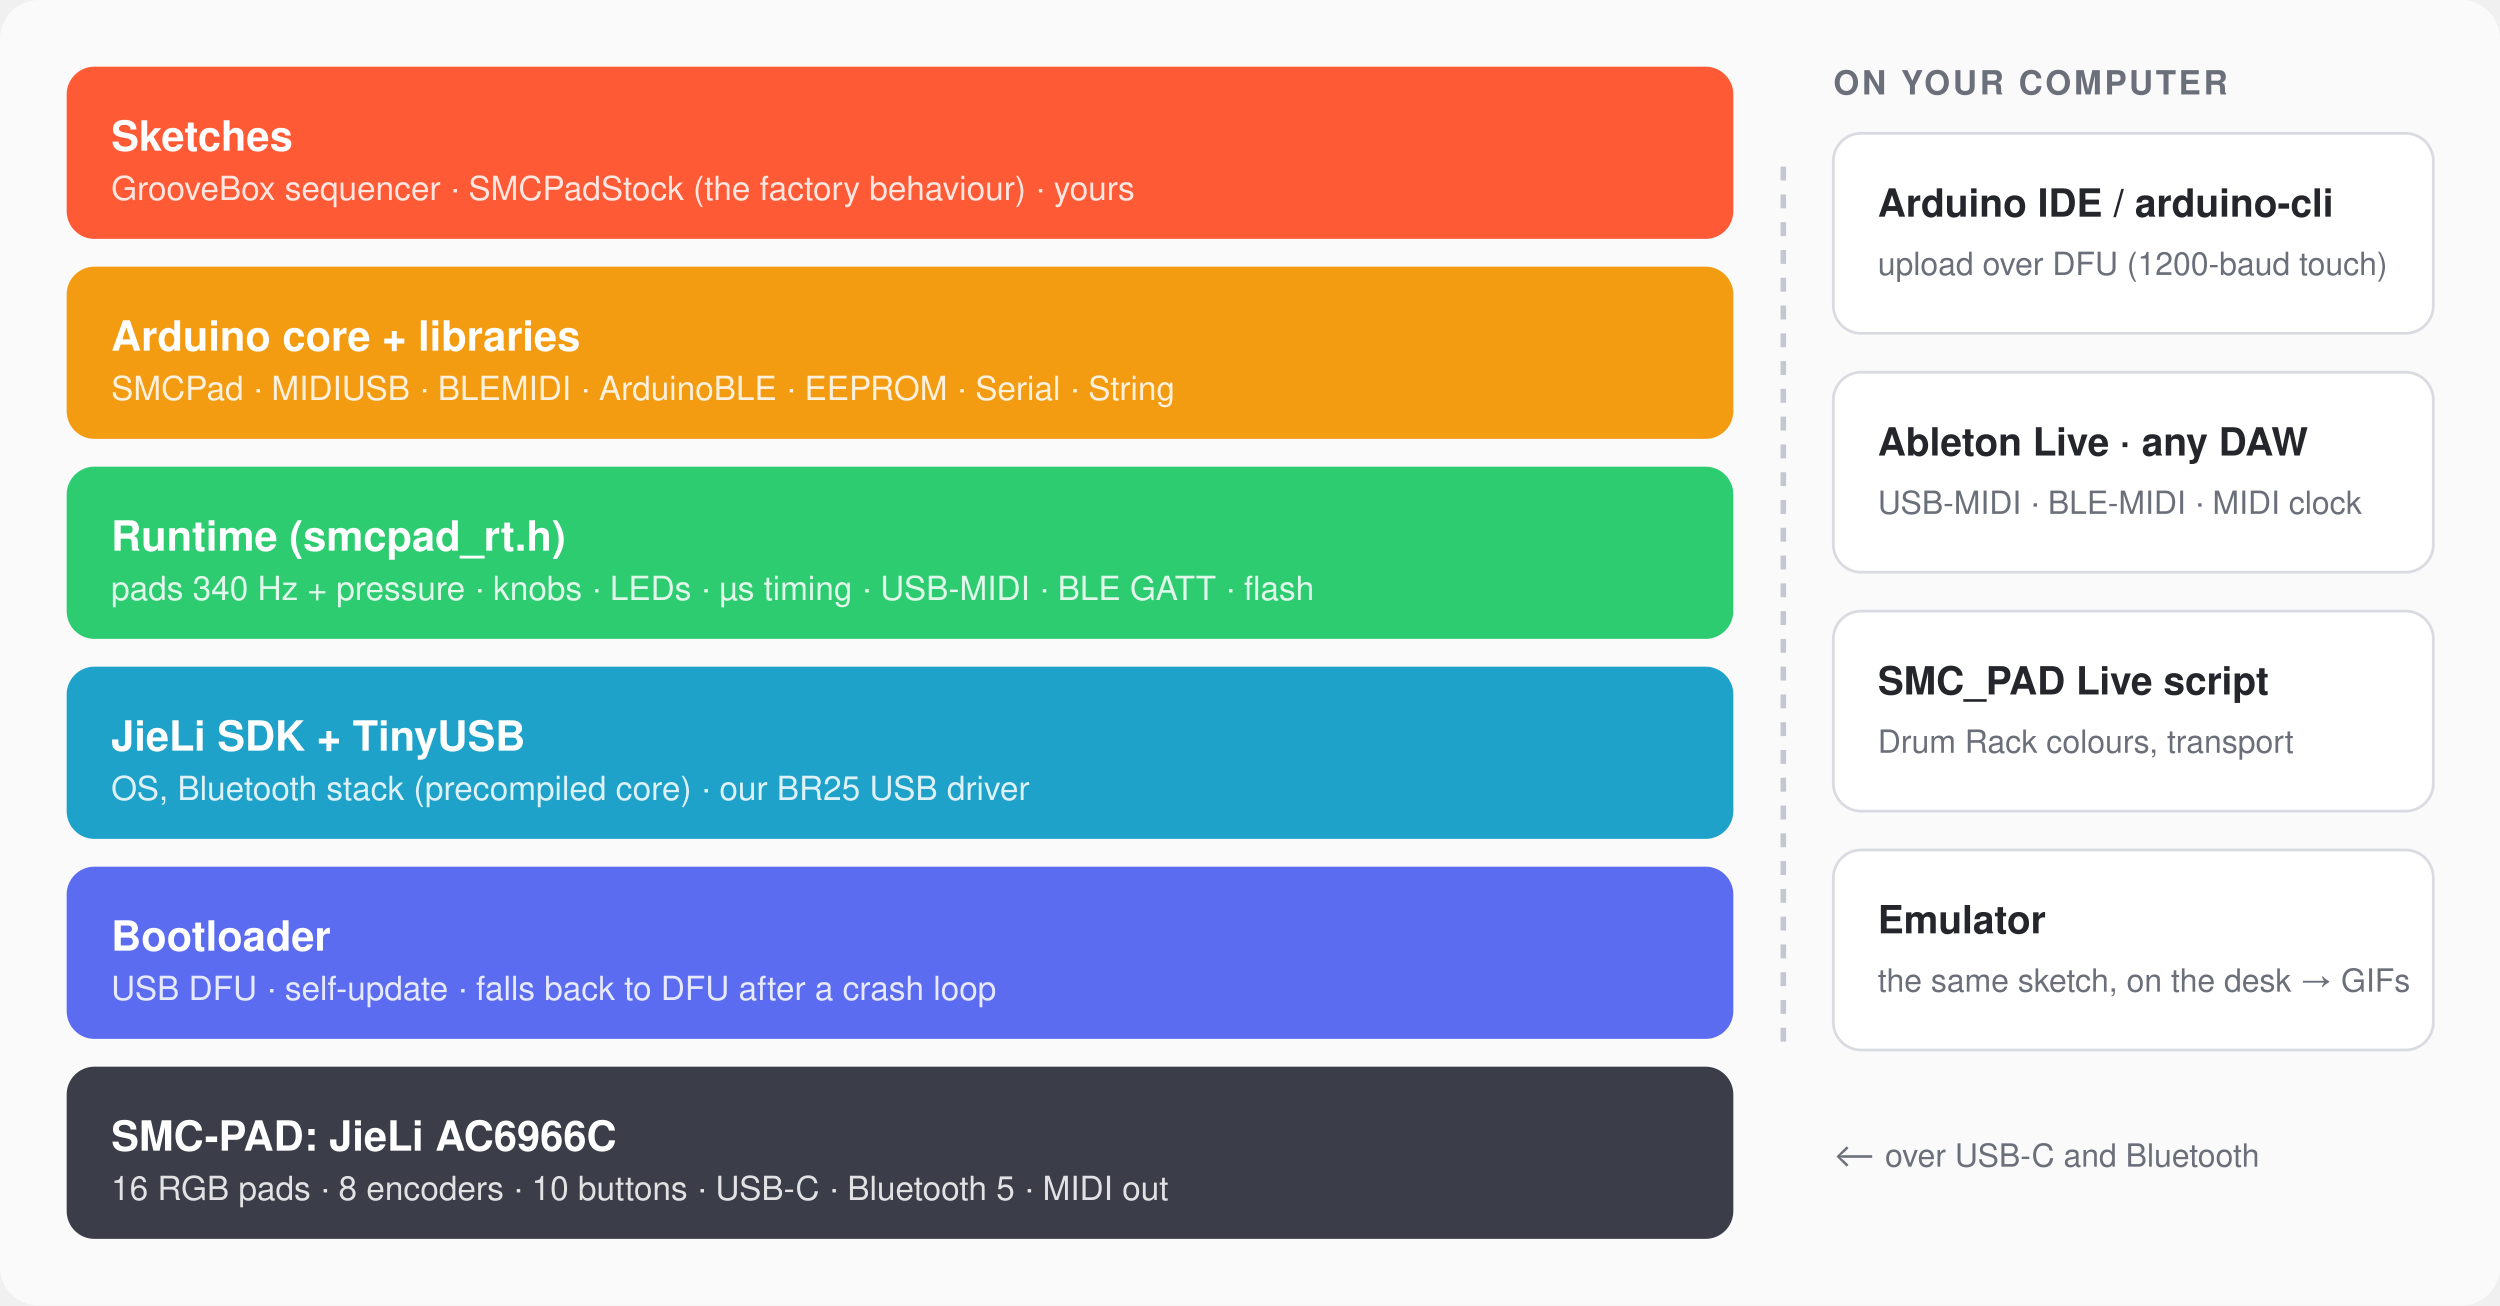
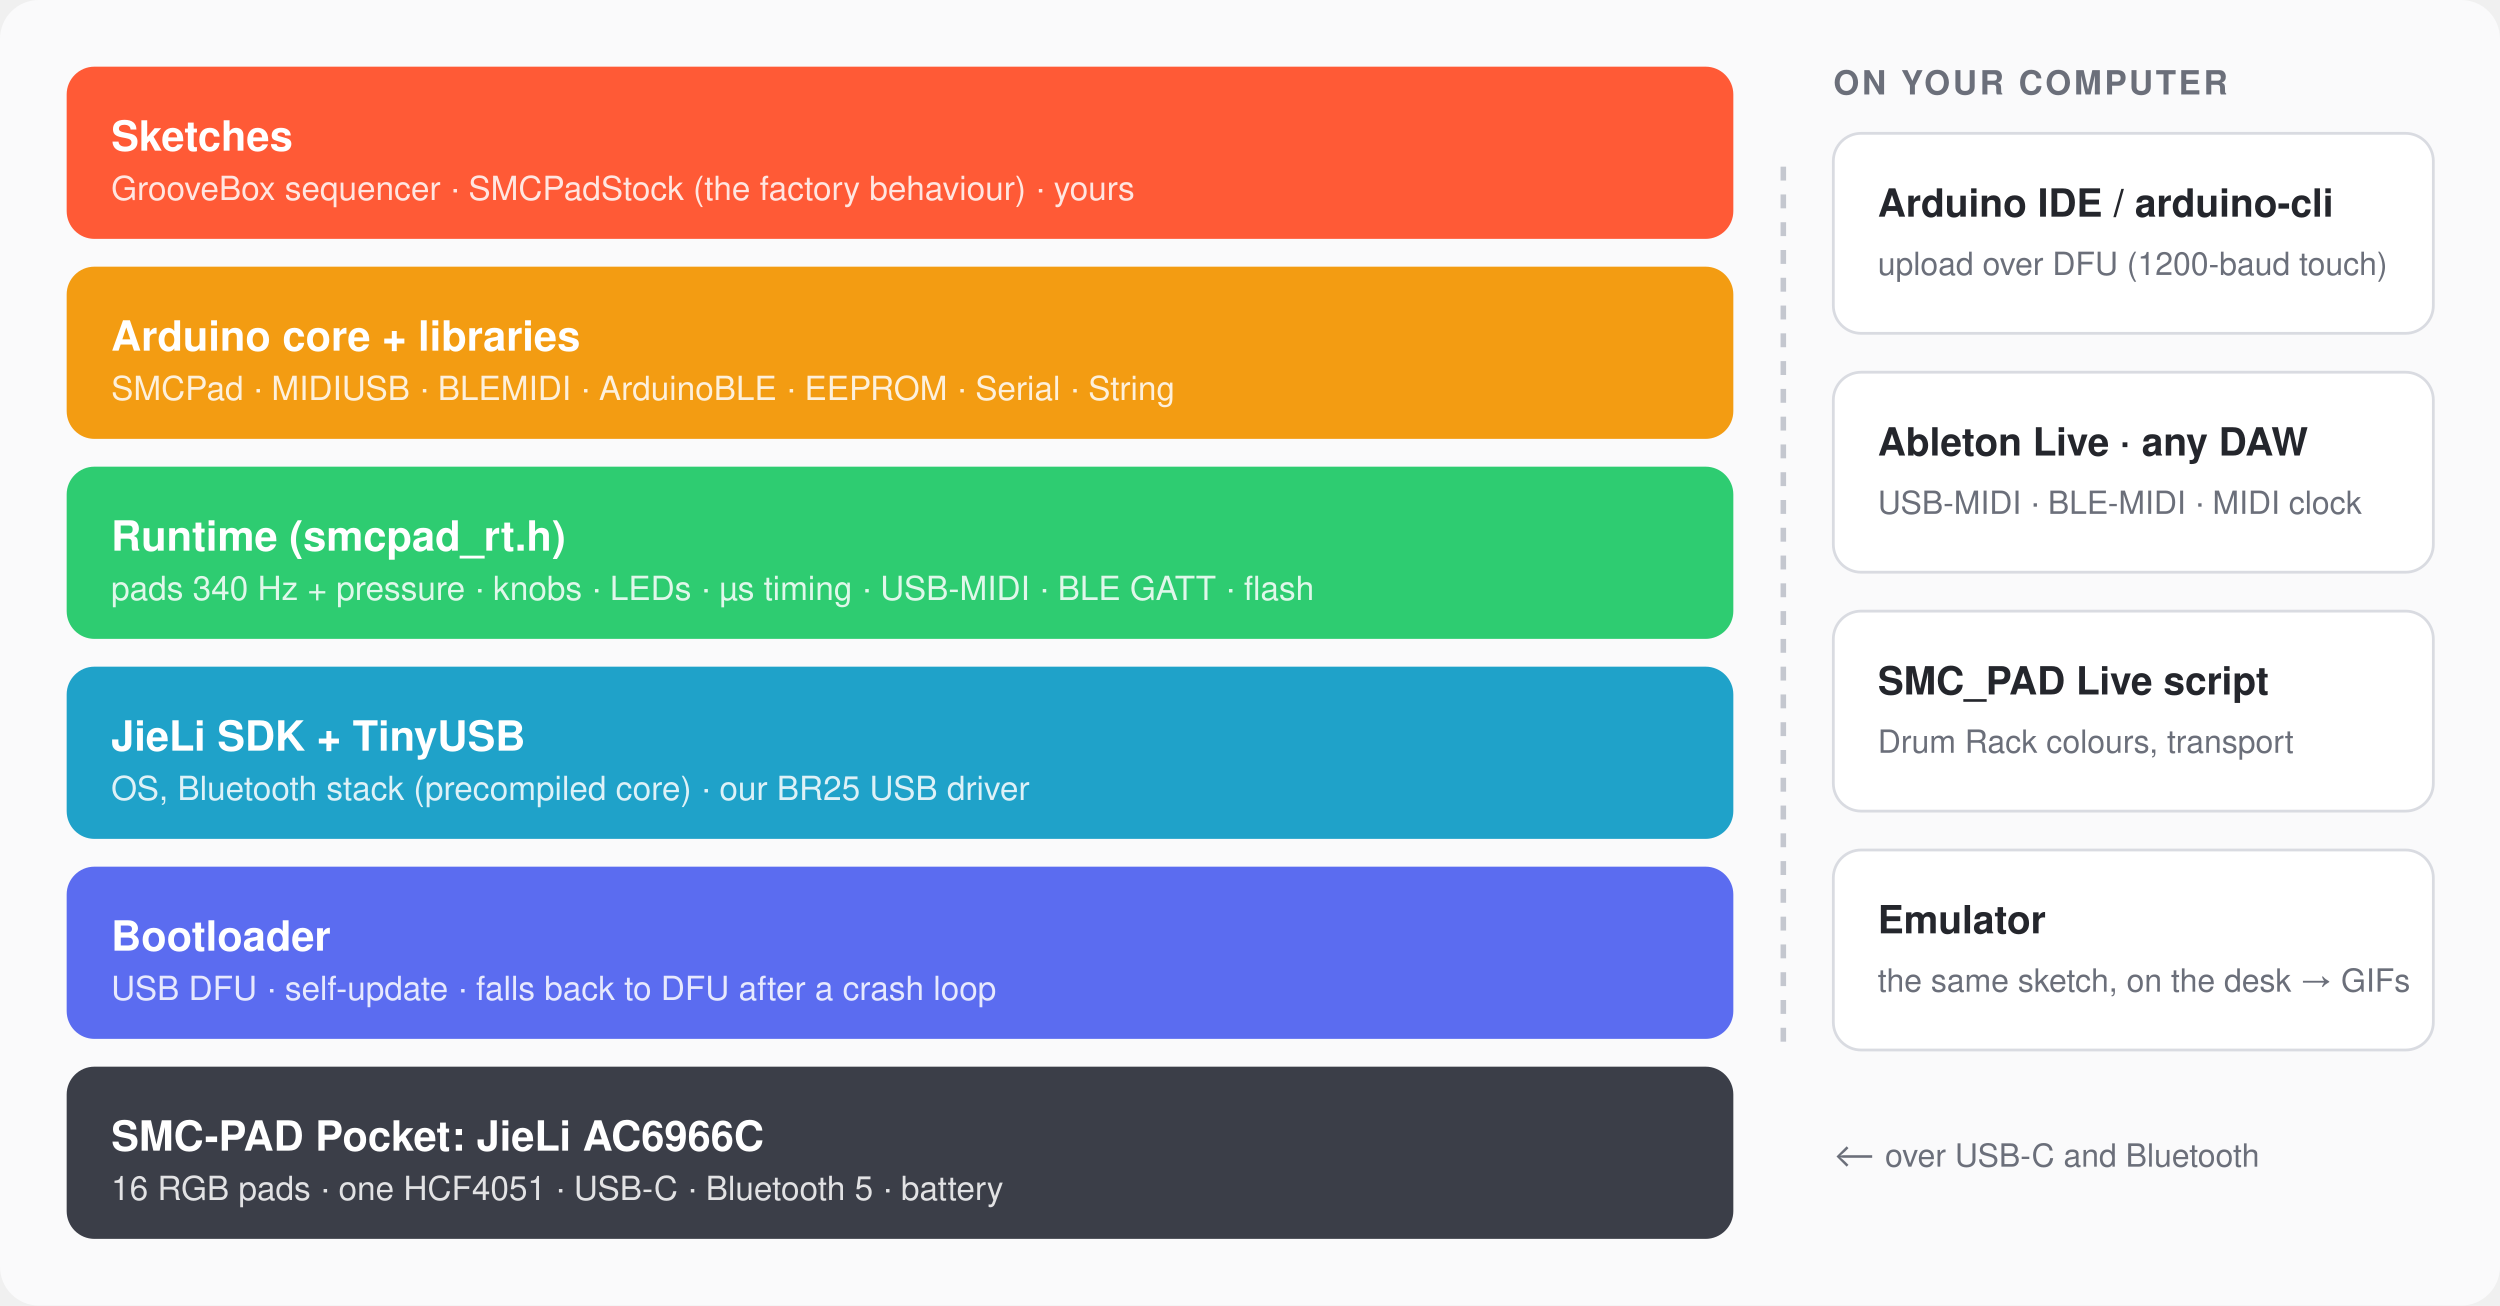
<svg xmlns="http://www.w3.org/2000/svg" viewBox="0 0 900 470" width="900" height="470" font-family="-apple-system, Segoe UI, Helvetica, Arial, sans-serif">
  <rect width="900" height="470" rx="14" fill="#fafafb" />
  <defs>
    <marker id="a" viewBox="0 0 10 10" refX="9" refY="5" markerWidth="7" markerHeight="7" orient="auto-start-reverse">
      <path d="M0,0 L10,5 L0,10 z" fill="#6b6f7a" />
    </marker>
  </defs>
  <rect x="24" y="24" width="600" height="62" rx="10" fill="#ff5a36" />
  <text x="40" y="49.0" dominant-baseline="middle" font-size="15" font-weight="600" fill="#ffffff">Sketches</text>
  <text x="40" y="68.0" dominant-baseline="middle" font-size="12" fill="rgba(255,255,255,0.85)">GrooveBox sequencer · SMCPadStock (the factory behaviour) · yours</text>
  <rect x="24" y="96" width="600" height="62" rx="10" fill="#f39c12" />
  <text x="40" y="121.0" dominant-baseline="middle" font-size="15" font-weight="600" fill="#ffffff">Arduino core + libraries</text>
  <text x="40" y="140.0" dominant-baseline="middle" font-size="12" fill="rgba(255,255,255,0.85)">SMCPad · MIDIUSB · BLEMIDI · ArduinoBLE · EEPROM · Serial · String</text>
  <rect x="24" y="168" width="600" height="62" rx="10" fill="#2ecc71" />
  <text x="40" y="193.0" dominant-baseline="middle" font-size="15" font-weight="600" fill="#ffffff">Runtime  (smcpad_rt.h)</text>
  <text x="40" y="212.0" dominant-baseline="middle" font-size="12" fill="rgba(255,255,255,0.85)">pads 340 Hz + pressure · knobs · LEDs · µs timing · USB-MIDI · BLE GATT · flash</text>
  <rect x="24" y="240" width="600" height="62" rx="10" fill="#1fa2c9" />
  <text x="40" y="265.0" dominant-baseline="middle" font-size="15" font-weight="600" fill="#ffffff">JieLi SDK  +  TinyUSB</text>
  <text x="40" y="284.0" dominant-baseline="middle" font-size="12" fill="rgba(255,255,255,0.85)">OS, Bluetooth stack (precompiled core)  ·  our BR25 USB driver</text>
  <rect x="24" y="312" width="600" height="62" rx="10" fill="#5b6cf0" />
  <text x="40" y="337.0" dominant-baseline="middle" font-size="15" font-weight="600" fill="#ffffff">Bootloader</text>
  <text x="40" y="356.0" dominant-baseline="middle" font-size="12" fill="rgba(255,255,255,0.85)">USB DFU · self-update · falls back to DFU after a crash loop</text>
  <rect x="24" y="384" width="600" height="62" rx="10" fill="#3b3e48" />
-   <text x="40" y="409.0" dominant-baseline="middle" font-size="15" font-weight="600" fill="#ffffff">SMC-PAD: JieLi AC6966C</text>
-   <text x="40" y="428.0" dominant-baseline="middle" font-size="12" fill="rgba(255,255,255,0.85)">16 RGB pads · 8 encoders · 10 buttons · USB-C · Bluetooth 5 · MIDI out</text>
+   <text x="40" y="409.0" dominant-baseline="middle" font-size="15" font-weight="600" fill="#ffffff">SMC-PAD Pocket: JieLi AC6966C</text>
+   <text x="40" y="428.0" dominant-baseline="middle" font-size="12" fill="rgba(255,255,255,0.85)">16 RGB pads · one HCF4051 · USB-C · Bluetooth 5 · battery</text>
  <text x="660" y="34" font-size="12" font-weight="600" fill="#6b6f7a" letter-spacing="1">ON YOUR COMPUTER</text>
  <rect x="660" y="48" width="216" height="72" rx="10" fill="#fff" stroke="#d9dbe1" />
  <text x="676" y="78" font-size="14" font-weight="600" fill="#24262c">Arduino IDE / arduino-cli</text>
  <text x="676" y="99" font-size="11.5" fill="#6b6f7a">upload over DFU (1200-baud touch)</text>
  <rect x="660" y="134" width="216" height="72" rx="10" fill="#fff" stroke="#d9dbe1" />
  <text x="676" y="164" font-size="14" font-weight="600" fill="#24262c">Ableton Live · any DAW</text>
  <text x="676" y="185" font-size="11.5" fill="#6b6f7a">USB-MIDI · BLE-MIDI · MIDI clock</text>
  <rect x="660" y="220" width="216" height="72" rx="10" fill="#fff" stroke="#d9dbe1" />
  <text x="676" y="250" font-size="14" font-weight="600" fill="#24262c">SMC_PAD Live script</text>
  <text x="676" y="271" font-size="11.5" fill="#6b6f7a">Drum Rack colours, transport</text>
  <rect x="660" y="306" width="216" height="72" rx="10" fill="#fff" stroke="#d9dbe1" />
  <text x="676" y="336" font-size="14" font-weight="600" fill="#24262c">Emulator</text>
  <text x="676" y="357" font-size="11.5" fill="#6b6f7a">the same sketch, on the desk → GIFs</text>
  <line x1="642" y1="60" x2="642" y2="380" stroke="#c4c7cf" stroke-width="2" stroke-dasharray="5 5" />
  <text x="660" y="420" font-size="11.5" fill="#6b6f7a">⟵  over USB-C and Bluetooth</text>
</svg>
